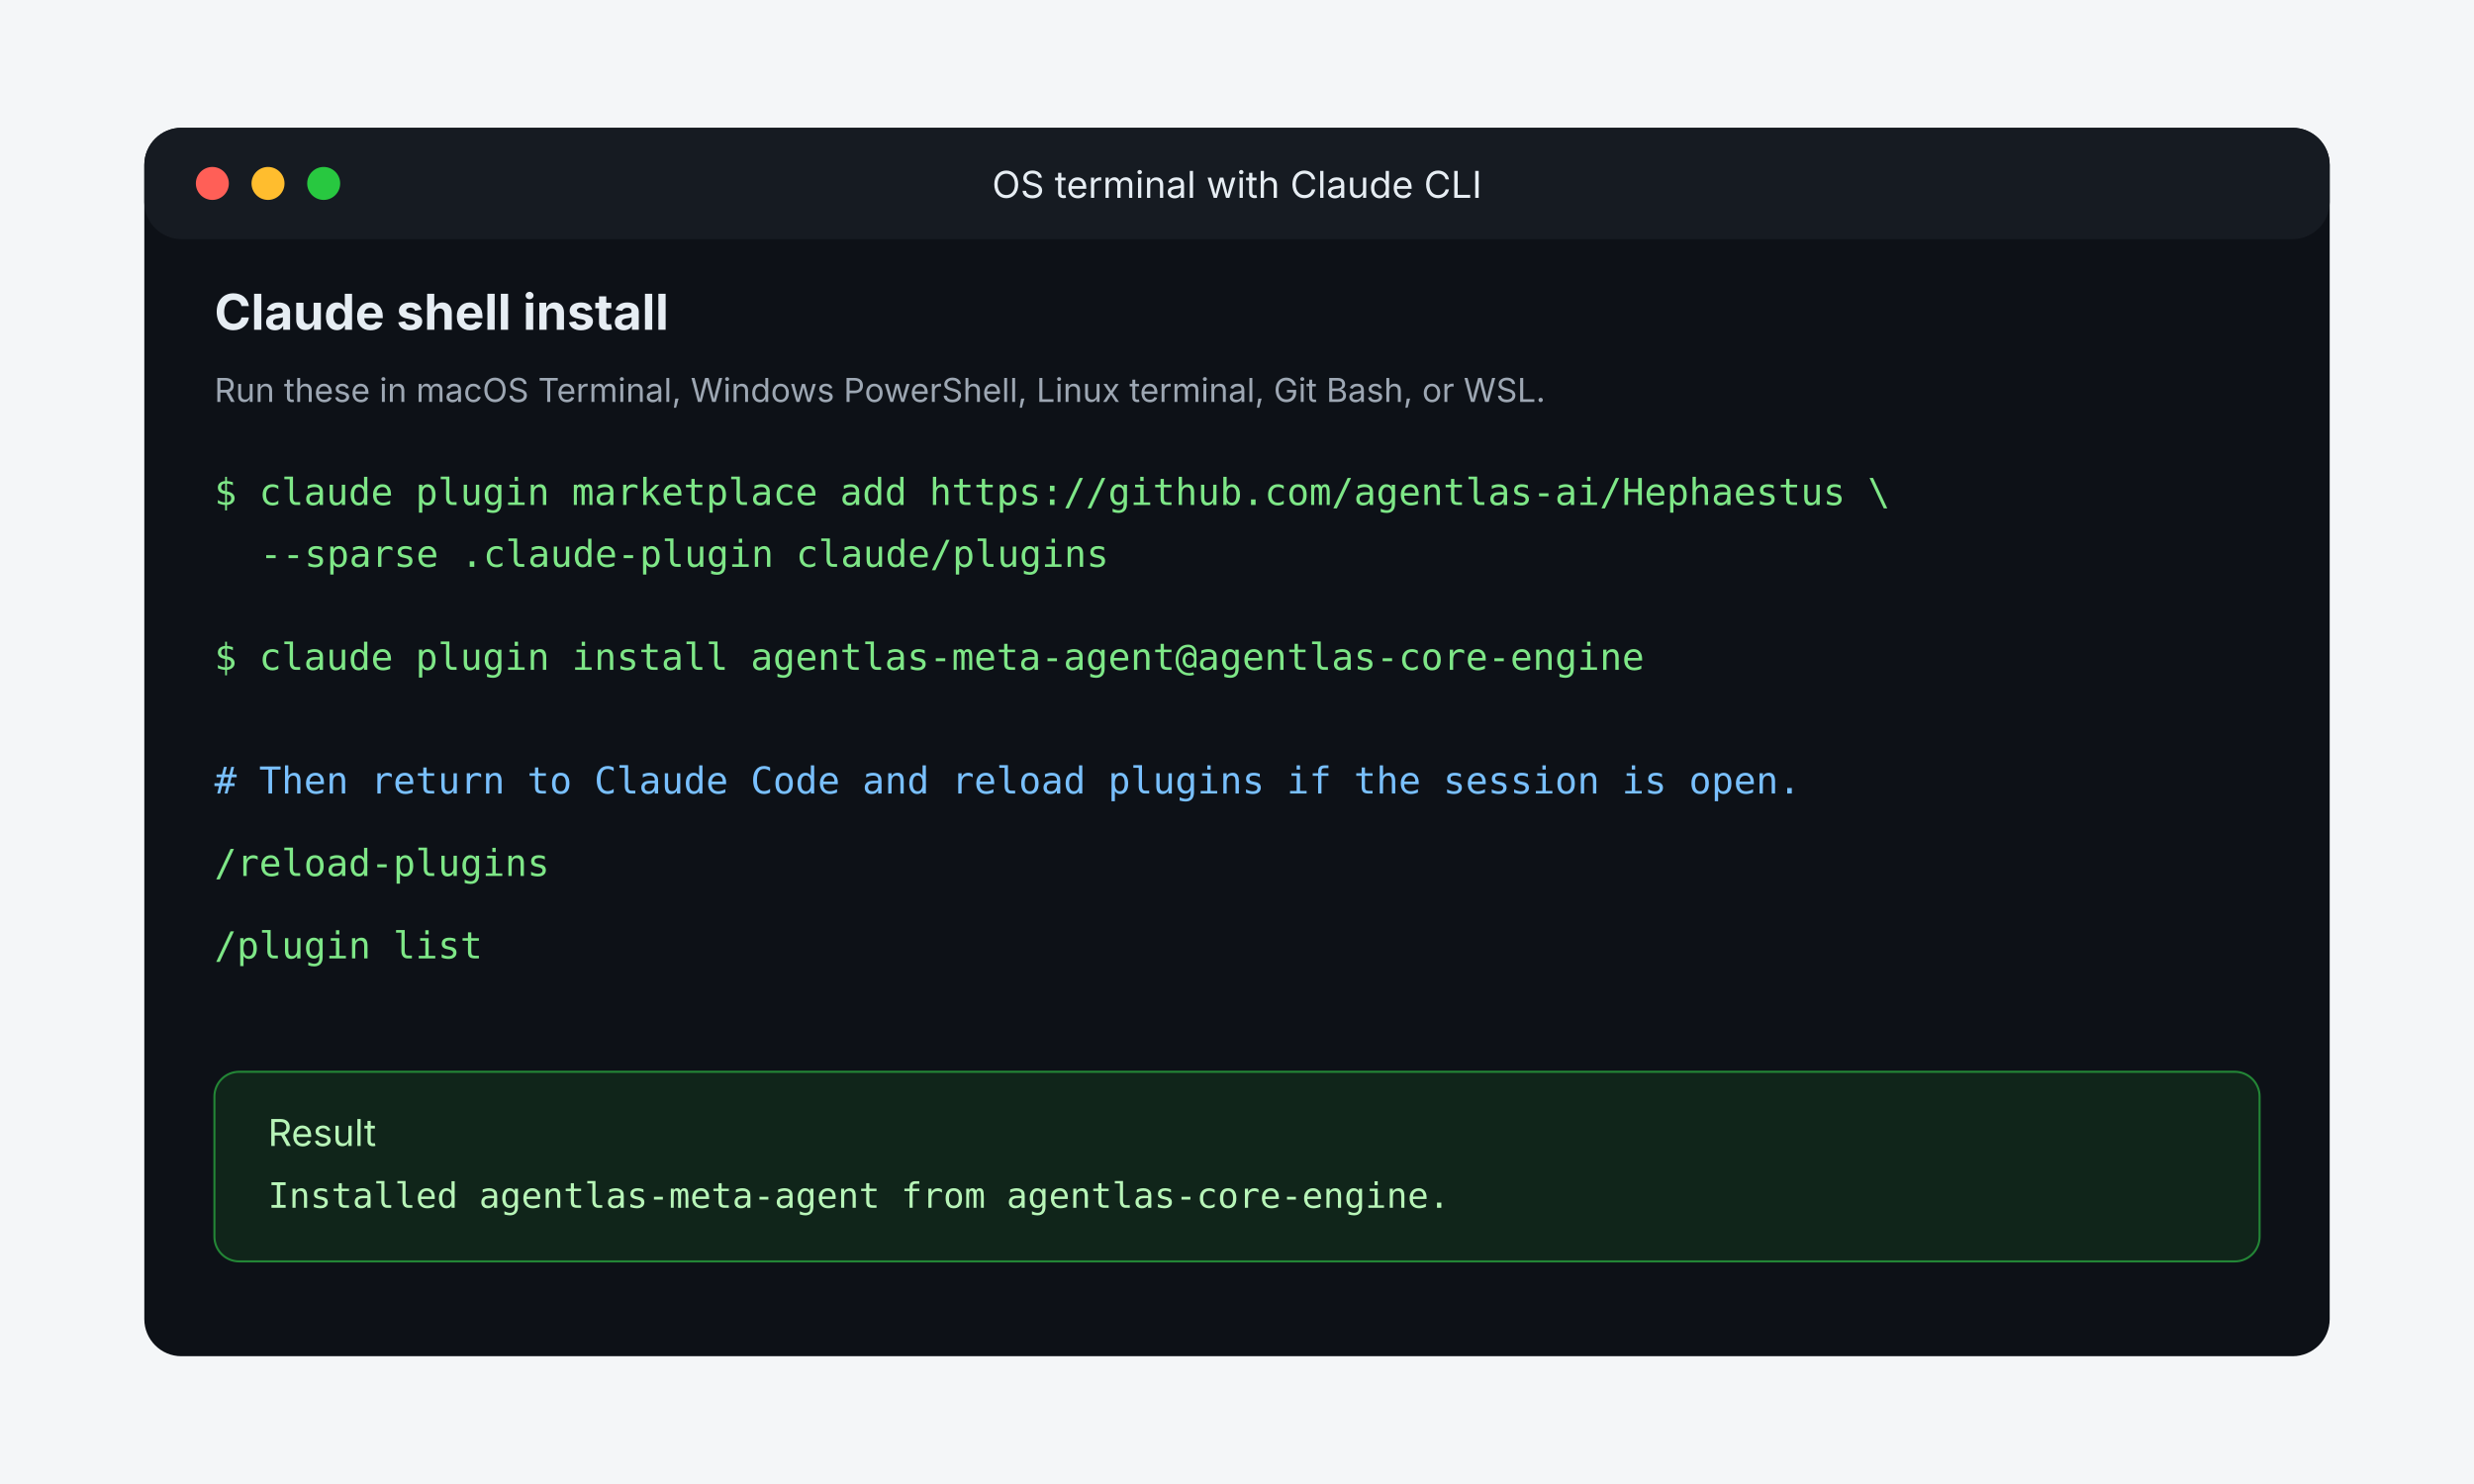
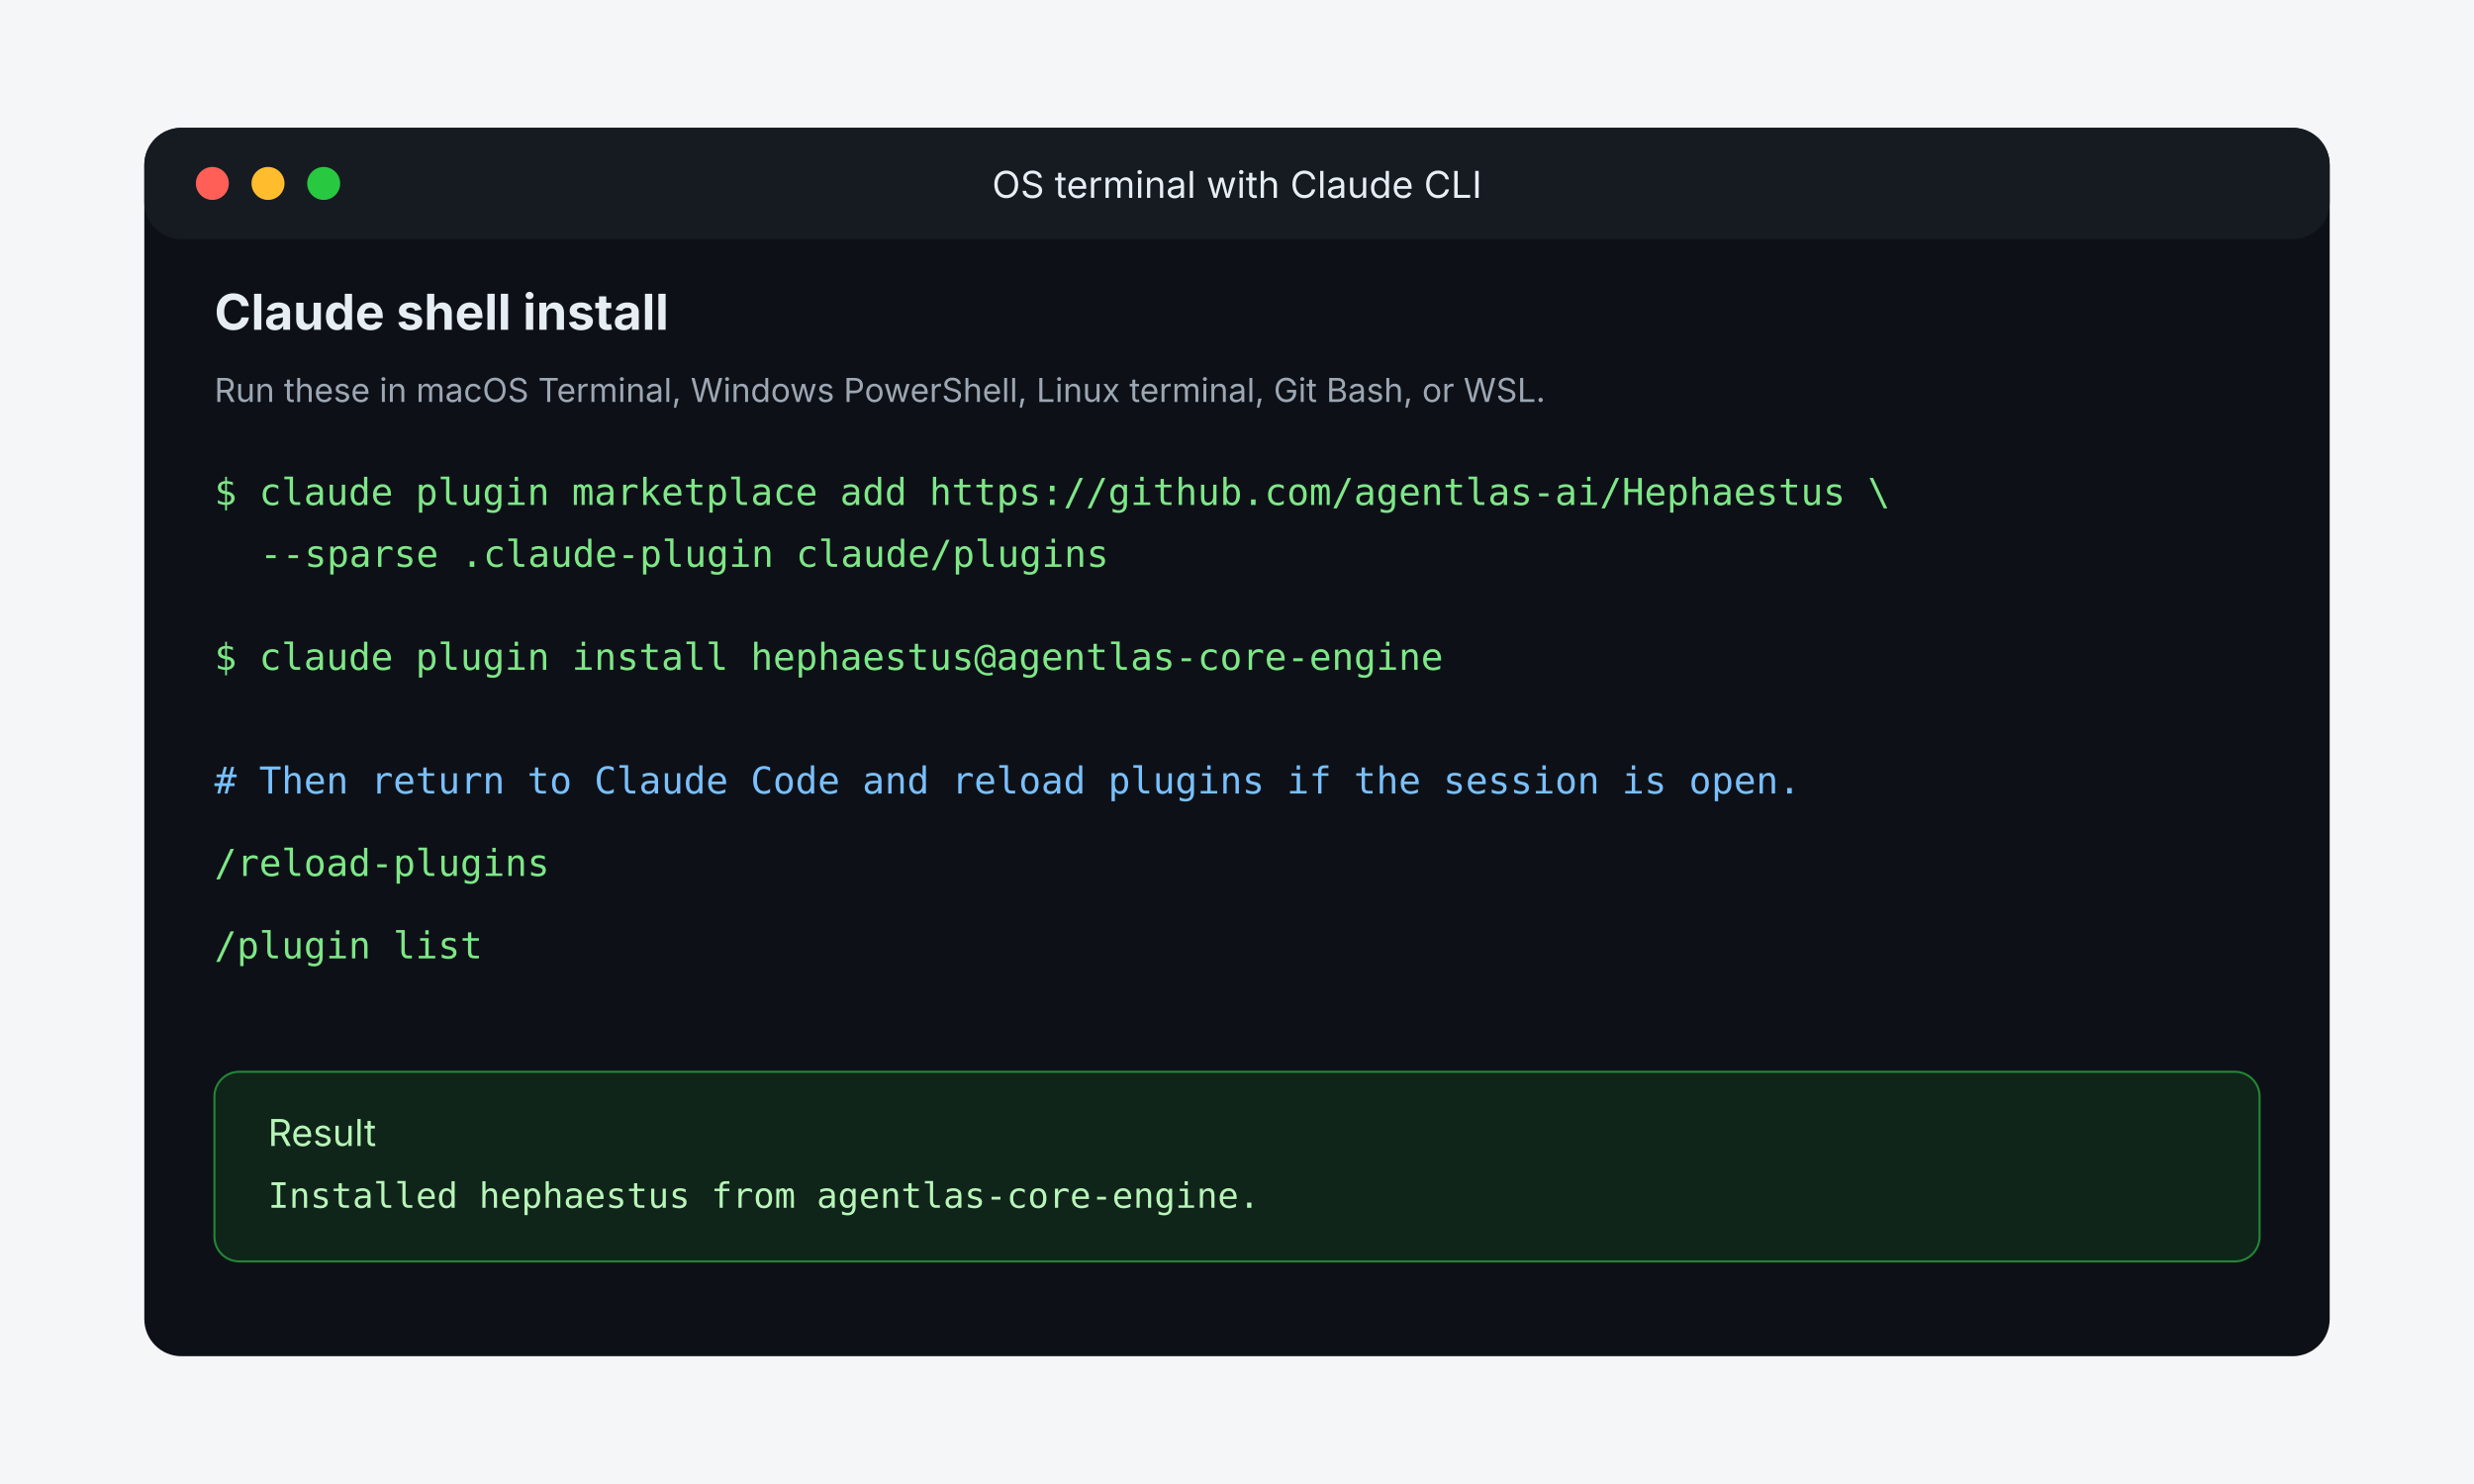
<svg xmlns="http://www.w3.org/2000/svg" width="1200" height="720" viewBox="0 0 1200 720" role="img" aria-labelledby="title desc">
  <rect width="1200" height="720" fill="#f4f6f8" />
  <rect x="70" y="62" width="1060" height="596" rx="18" fill="#0d1117" />
  <rect x="70" y="62" width="1060" height="54" rx="18" fill="#161b22" />
  <circle cx="103" cy="89" r="8" fill="#ff5f57" />
  <circle cx="130" cy="89" r="8" fill="#ffbd2e" />
  <circle cx="157" cy="89" r="8" fill="#28c840" />
  <text x="600" y="96" text-anchor="middle" font-family="Inter, Arial, sans-serif" font-size="18" fill="#e6edf3">OS terminal with Claude CLI</text>
  <text x="104" y="160" font-family="Inter, Arial, sans-serif" font-size="24" font-weight="700" fill="#e6edf3">Claude shell install</text>
  <text x="104" y="195" font-family="Inter, Arial, sans-serif" font-size="16" fill="#9da7b3">Run these in macOS Terminal, Windows PowerShell, Linux terminal, Git Bash, or WSL.</text>
  <g font-family="Menlo, Consolas, monospace" font-size="18">
    <text x="104" y="245" fill="#7ee787">$ claude plugin marketplace add https://github.com/agentlas-ai/Hephaestus \</text>
    <text x="126" y="275" fill="#7ee787">  --sparse .claude-plugin claude/plugins</text>
-     <text x="104" y="325" fill="#7ee787">$ claude plugin install agentlas-meta-agent@agentlas-core-engine</text>
+     <text x="104" y="325" fill="#7ee787">$ claude plugin install hephaestus@agentlas-core-engine</text>
    <text x="104" y="385" fill="#79c0ff"># Then return to Claude Code and reload plugins if the session is open.</text>
    <text x="104" y="425" fill="#7ee787">/reload-plugins</text>
    <text x="104" y="465" fill="#7ee787">/plugin list</text>
  </g>
  <rect x="104" y="520" width="992" height="92" rx="12" fill="#10251a" stroke="#238636" />
  <text x="130" y="556" font-family="Inter, Arial, sans-serif" font-size="18" fill="#b8f5b8">Result</text>
-   <text x="130" y="586" font-family="Menlo, Consolas, monospace" font-size="17" fill="#b8f5b8">Installed agentlas-meta-agent from agentlas-core-engine.</text>
+   <text x="130" y="586" font-family="Menlo, Consolas, monospace" font-size="17" fill="#b8f5b8">Installed hephaestus from agentlas-core-engine.</text>
</svg>
